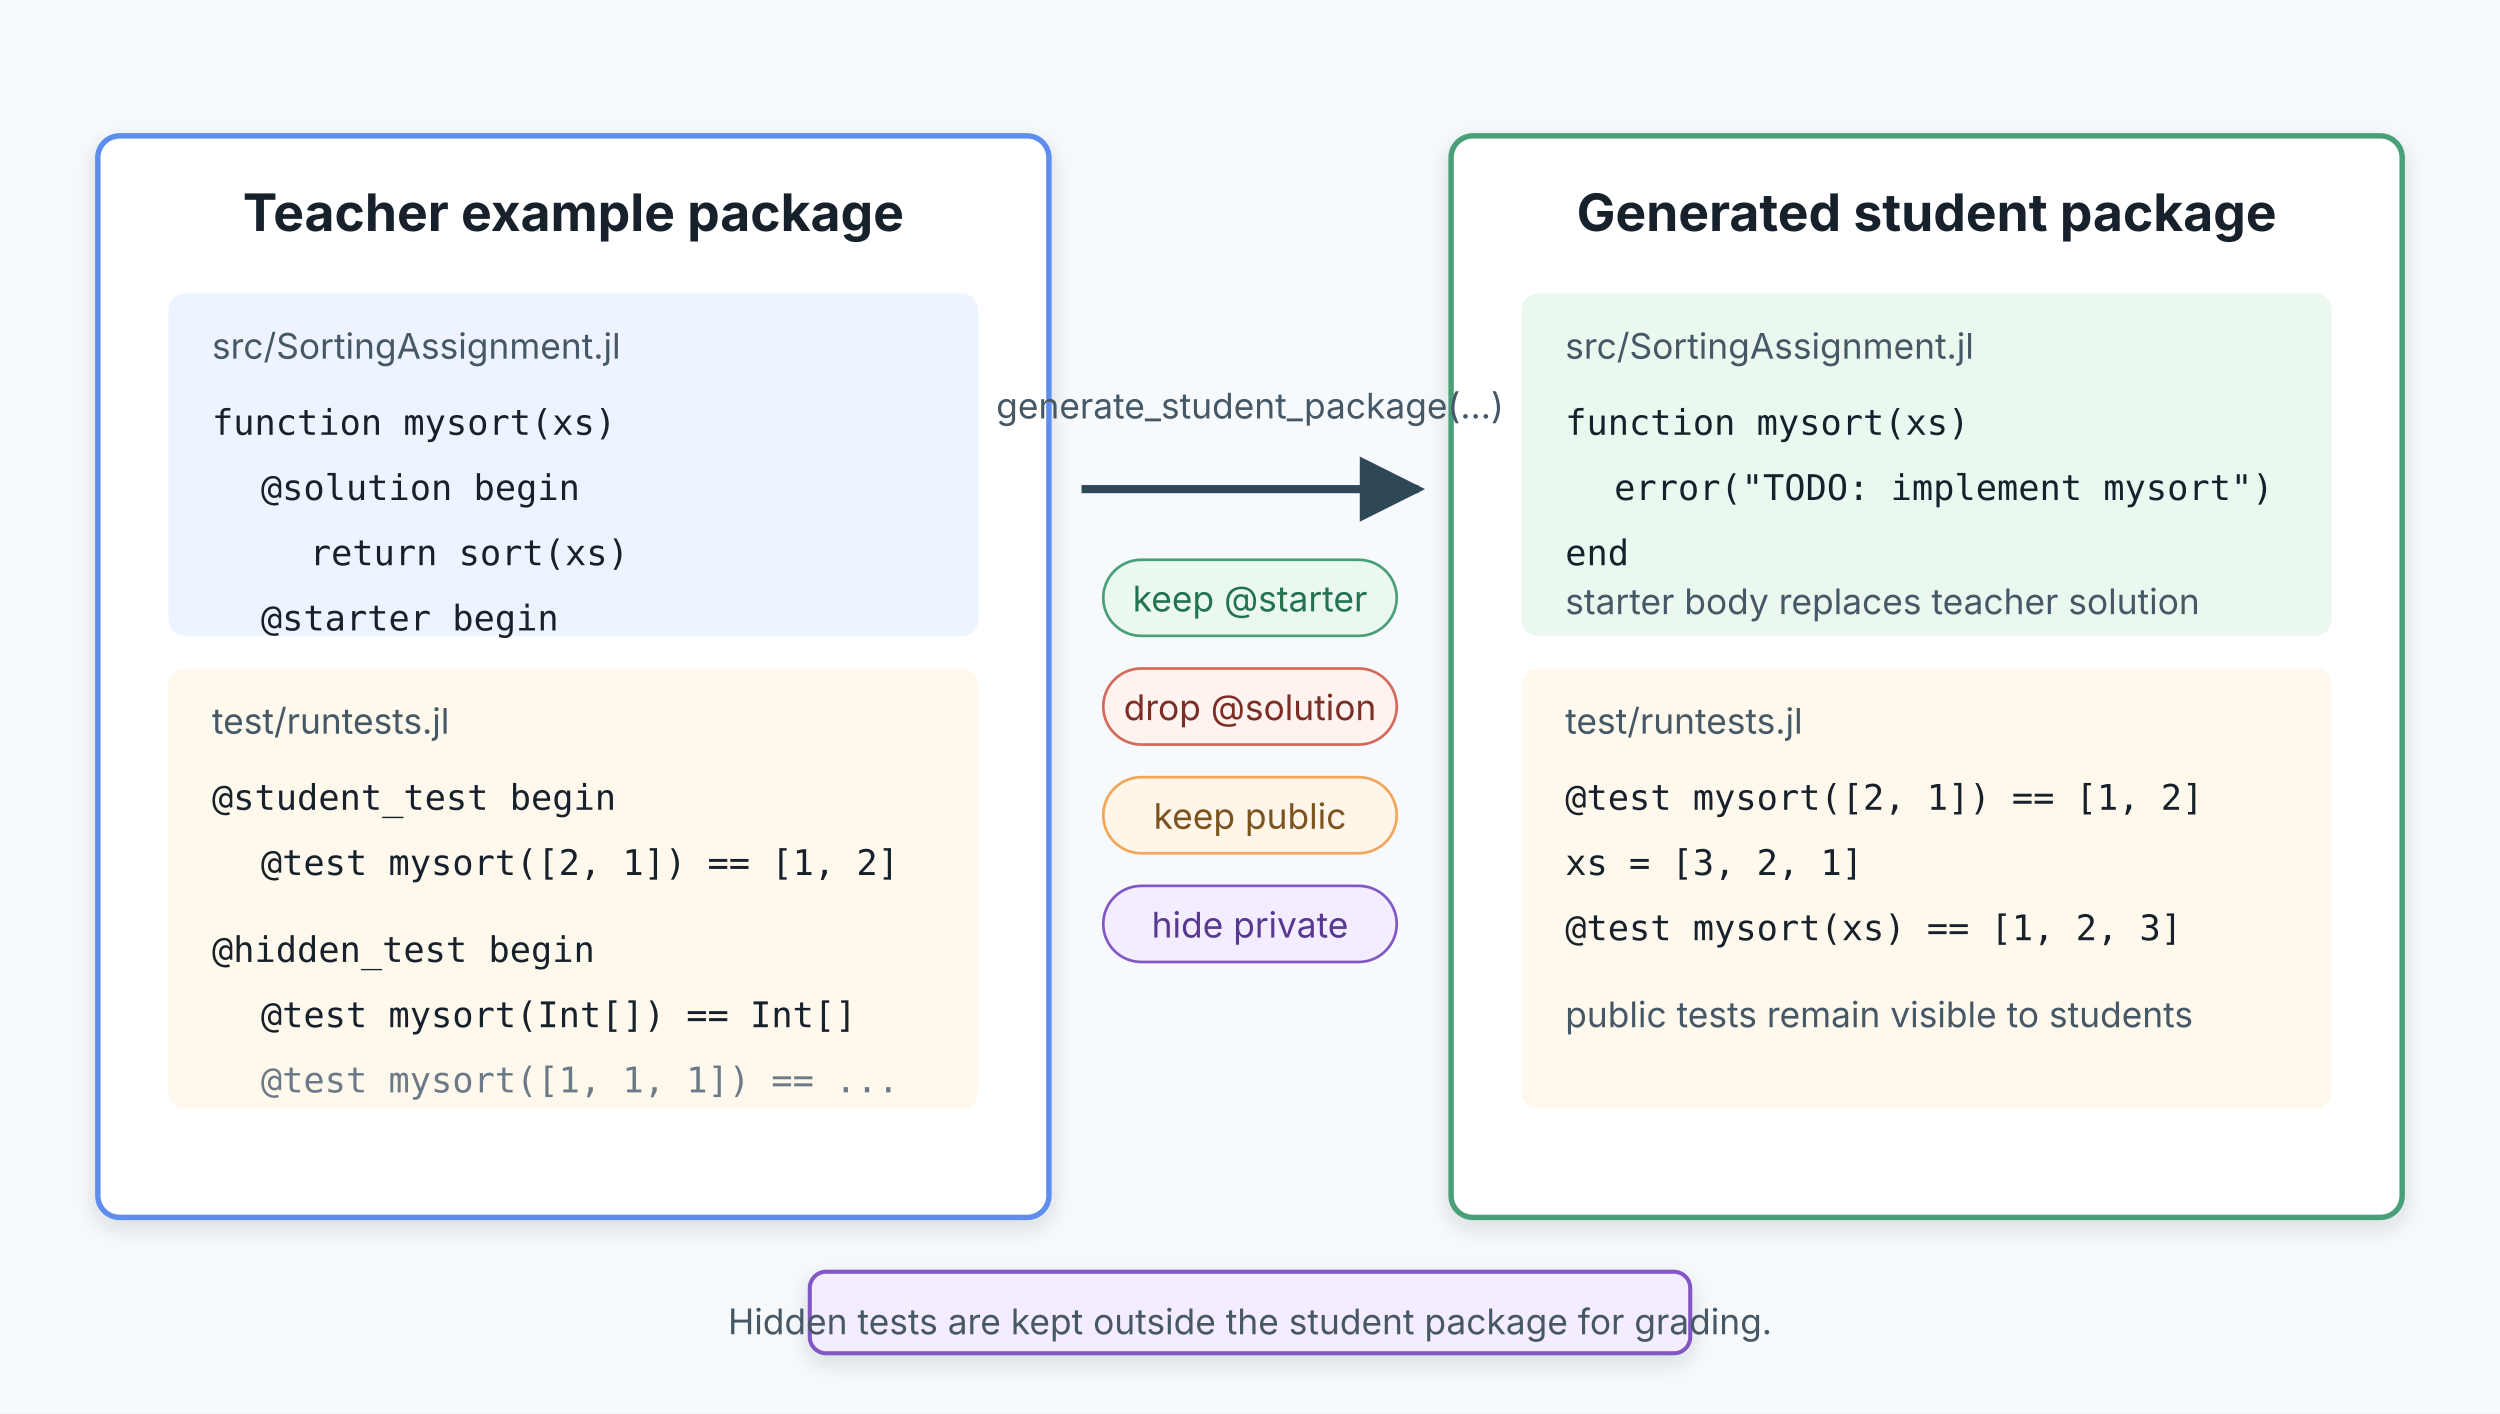
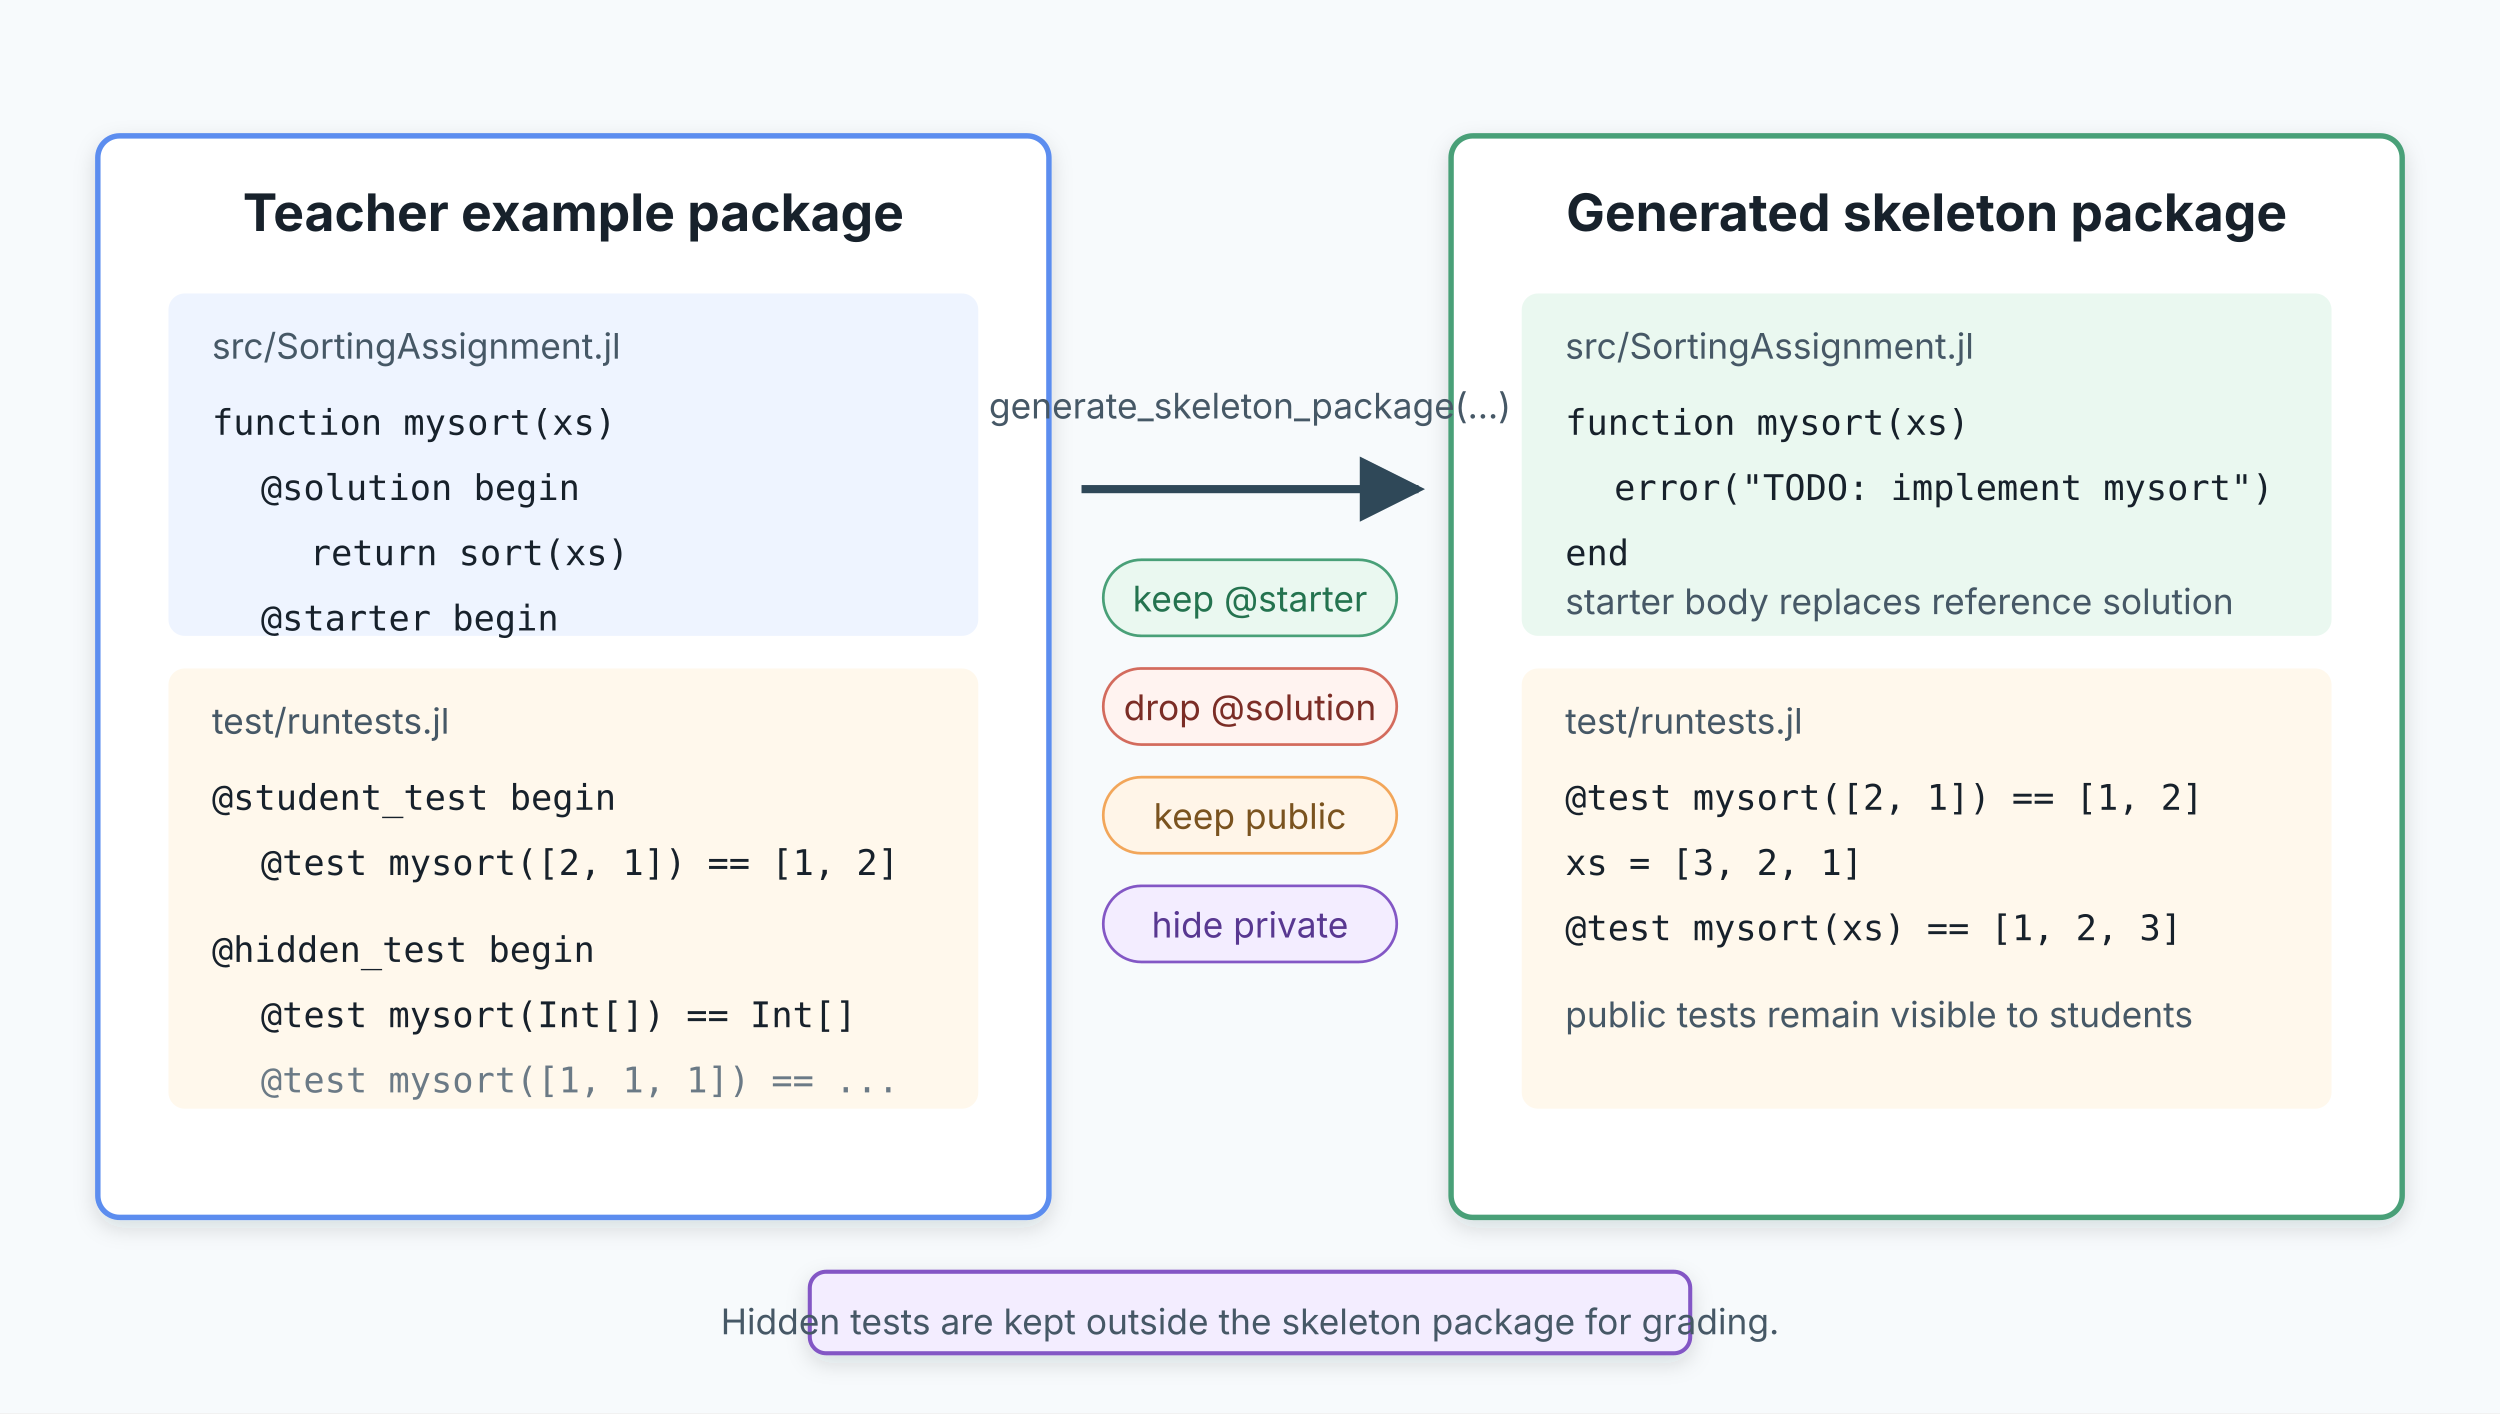
<svg xmlns="http://www.w3.org/2000/svg" width="920" height="520" viewBox="0 0 920 520" role="img" aria-labelledby="title desc">
  <defs>
    <marker id="arrow" viewBox="0 0 10 10" refX="9" refY="5" markerWidth="8" markerHeight="8" orient="auto-start-reverse">
      <path d="M 0 0 L 10 5 L 0 10 z" fill="#2f4858" />
    </marker>
    <filter id="shadow" x="-8%" y="-8%" width="116%" height="116%">
      <feDropShadow dx="0" dy="3" stdDeviation="4" flood-color="#1f2933" flood-opacity="0.14" />
    </filter>
    <style>
      .label { font: 700 19px Inter, Segoe UI, Helvetica, Arial, sans-serif; fill: #17212b; }
      .small { font: 13px Inter, Segoe UI, Helvetica, Arial, sans-serif; fill: #465866; }
      .code { font: 13px ui-monospace, SFMono-Regular, Menlo, Consolas, monospace; fill: #17212b; }
      .muted-code { font: 13px ui-monospace, SFMono-Regular, Menlo, Consolas, monospace; fill: #6b7a86; }
    </style>
  </defs>
  <rect width="920" height="520" fill="#f7fafc" />
  <g filter="url(#shadow)">
    <rect x="36" y="50" width="350" height="398" rx="8" fill="#ffffff" stroke="#5b8def" stroke-width="2" />
    <rect x="534" y="50" width="350" height="398" rx="8" fill="#ffffff" stroke="#49a078" stroke-width="2" />
    <rect x="298" y="468" width="324" height="30" rx="6" fill="#f3edff" stroke="#8357c5" stroke-width="1.5" />
  </g>
  <text x="211" y="85" text-anchor="middle" class="label">Teacher example package</text>
-   <text x="709" y="85" text-anchor="middle" class="label">Generated student package</text>
-   <text x="460" y="154" text-anchor="middle" class="small">generate_student_package(...)</text>
+   <text x="709" y="85" text-anchor="middle" class="label">Generated skeleton package</text>
+   <text x="460" y="154" text-anchor="middle" class="small">generate_skeleton_package(...)</text>
  <path d="M 398 180 H 522" stroke="#2f4858" stroke-width="3" fill="none" marker-end="url(#arrow)" />
-   <text x="460" y="491" text-anchor="middle" class="small">Hidden tests are kept outside the student package for grading.</text>
+   <text x="460" y="491" text-anchor="middle" class="small">Hidden tests are kept outside the skeleton package for grading.</text>
  <g>
    <rect x="62" y="108" width="298" height="126" rx="6" fill="#eef4ff" />
    <text x="78" y="132" class="small">src/SortingAssignment.jl</text>
    <text x="78" y="160" class="code">function mysort(xs)</text>
    <text x="96" y="184" class="code">@solution begin</text>
    <text x="114" y="208" class="code">return sort(xs)</text>
    <text x="96" y="232" class="code">@starter begin</text>
  </g>
  <g>
    <rect x="62" y="246" width="298" height="162" rx="6" fill="#fff8ec" />
    <text x="78" y="270" class="small">test/runtests.jl</text>
    <text x="78" y="298" class="code">@student_test begin</text>
    <text x="96" y="322" class="code">@test mysort([2, 1]) == [1, 2]</text>
    <text x="78" y="354" class="code">@hidden_test begin</text>
    <text x="96" y="378" class="code">@test mysort(Int[]) == Int[]</text>
    <text x="96" y="402" class="muted-code">@test mysort([1, 1, 1]) == ...</text>
  </g>
  <g>
    <rect x="560" y="108" width="298" height="126" rx="6" fill="#eaf8f0" />
    <text x="576" y="132" class="small">src/SortingAssignment.jl</text>
    <text x="576" y="160" class="code">function mysort(xs)</text>
    <text x="594" y="184" class="code">error("TODO: implement mysort")</text>
    <text x="576" y="208" class="code">end</text>
-     <text x="576" y="226" class="small">starter body replaces teacher solution</text>
+     <text x="576" y="226" class="small">starter body replaces reference solution</text>
  </g>
  <g>
    <rect x="560" y="246" width="298" height="162" rx="6" fill="#fff8ec" />
    <text x="576" y="270" class="small">test/runtests.jl</text>
    <text x="576" y="298" class="code">@test mysort([2, 1]) == [1, 2]</text>
    <text x="576" y="322" class="code">xs = [3, 2, 1]</text>
    <text x="576" y="346" class="code">@test mysort(xs) == [1, 2, 3]</text>
    <text x="576" y="378" class="small">public tests remain visible to students</text>
  </g>
  <g font-family="Inter, Segoe UI, Helvetica, Arial, sans-serif" font-size="13">
    <rect x="406" y="206" width="108" height="28" rx="14" fill="#eaf8f0" stroke="#49a078" />
    <text x="460" y="225" text-anchor="middle" fill="#24734f">keep @starter</text>
    <rect x="406" y="246" width="108" height="28" rx="14" fill="#fff3f0" stroke="#d36b5d" />
    <text x="460" y="265" text-anchor="middle" fill="#7b2d26">drop @solution</text>
    <rect x="406" y="286" width="108" height="28" rx="14" fill="#fff5e8" stroke="#f2a65a" />
    <text x="460" y="305" text-anchor="middle" fill="#7a531f">keep public</text>
    <rect x="406" y="326" width="108" height="28" rx="14" fill="#f3edff" stroke="#8357c5" />
    <text x="460" y="345" text-anchor="middle" fill="#583891">hide private</text>
  </g>
</svg>
